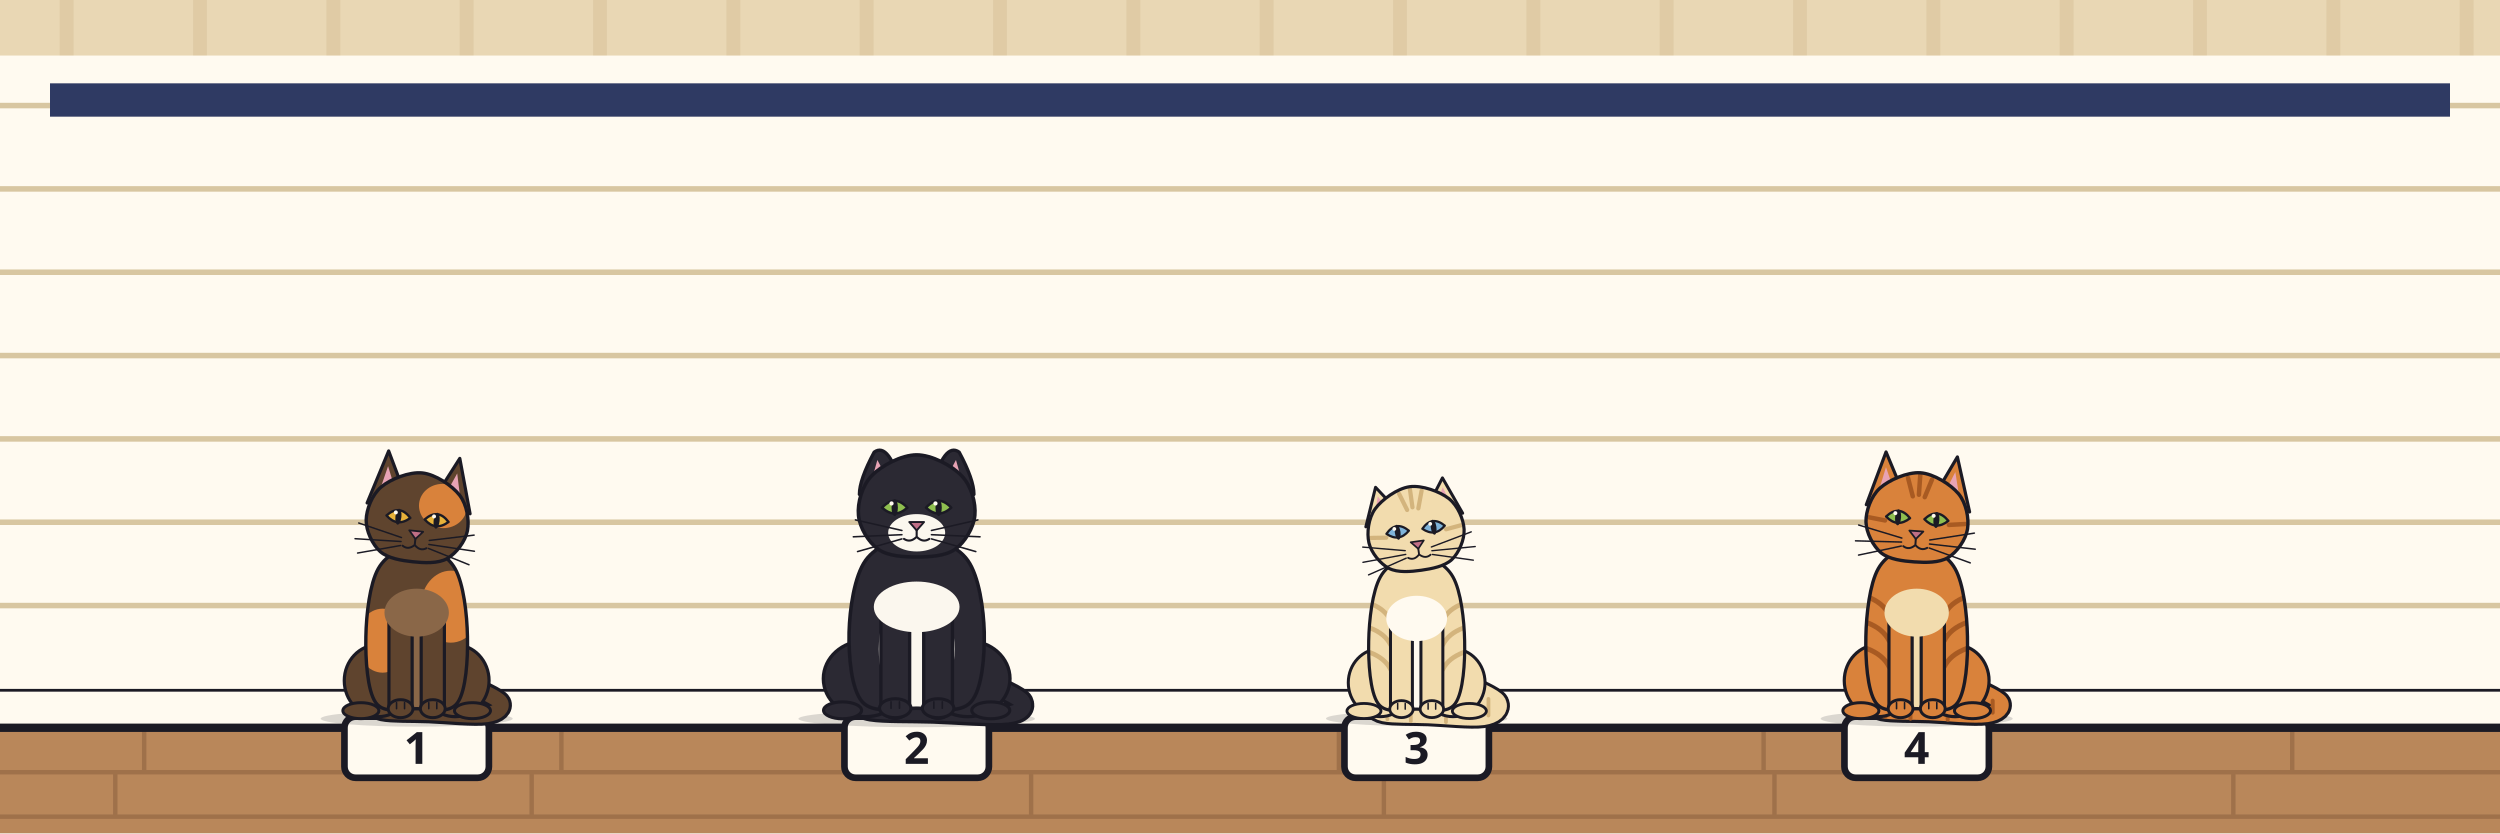
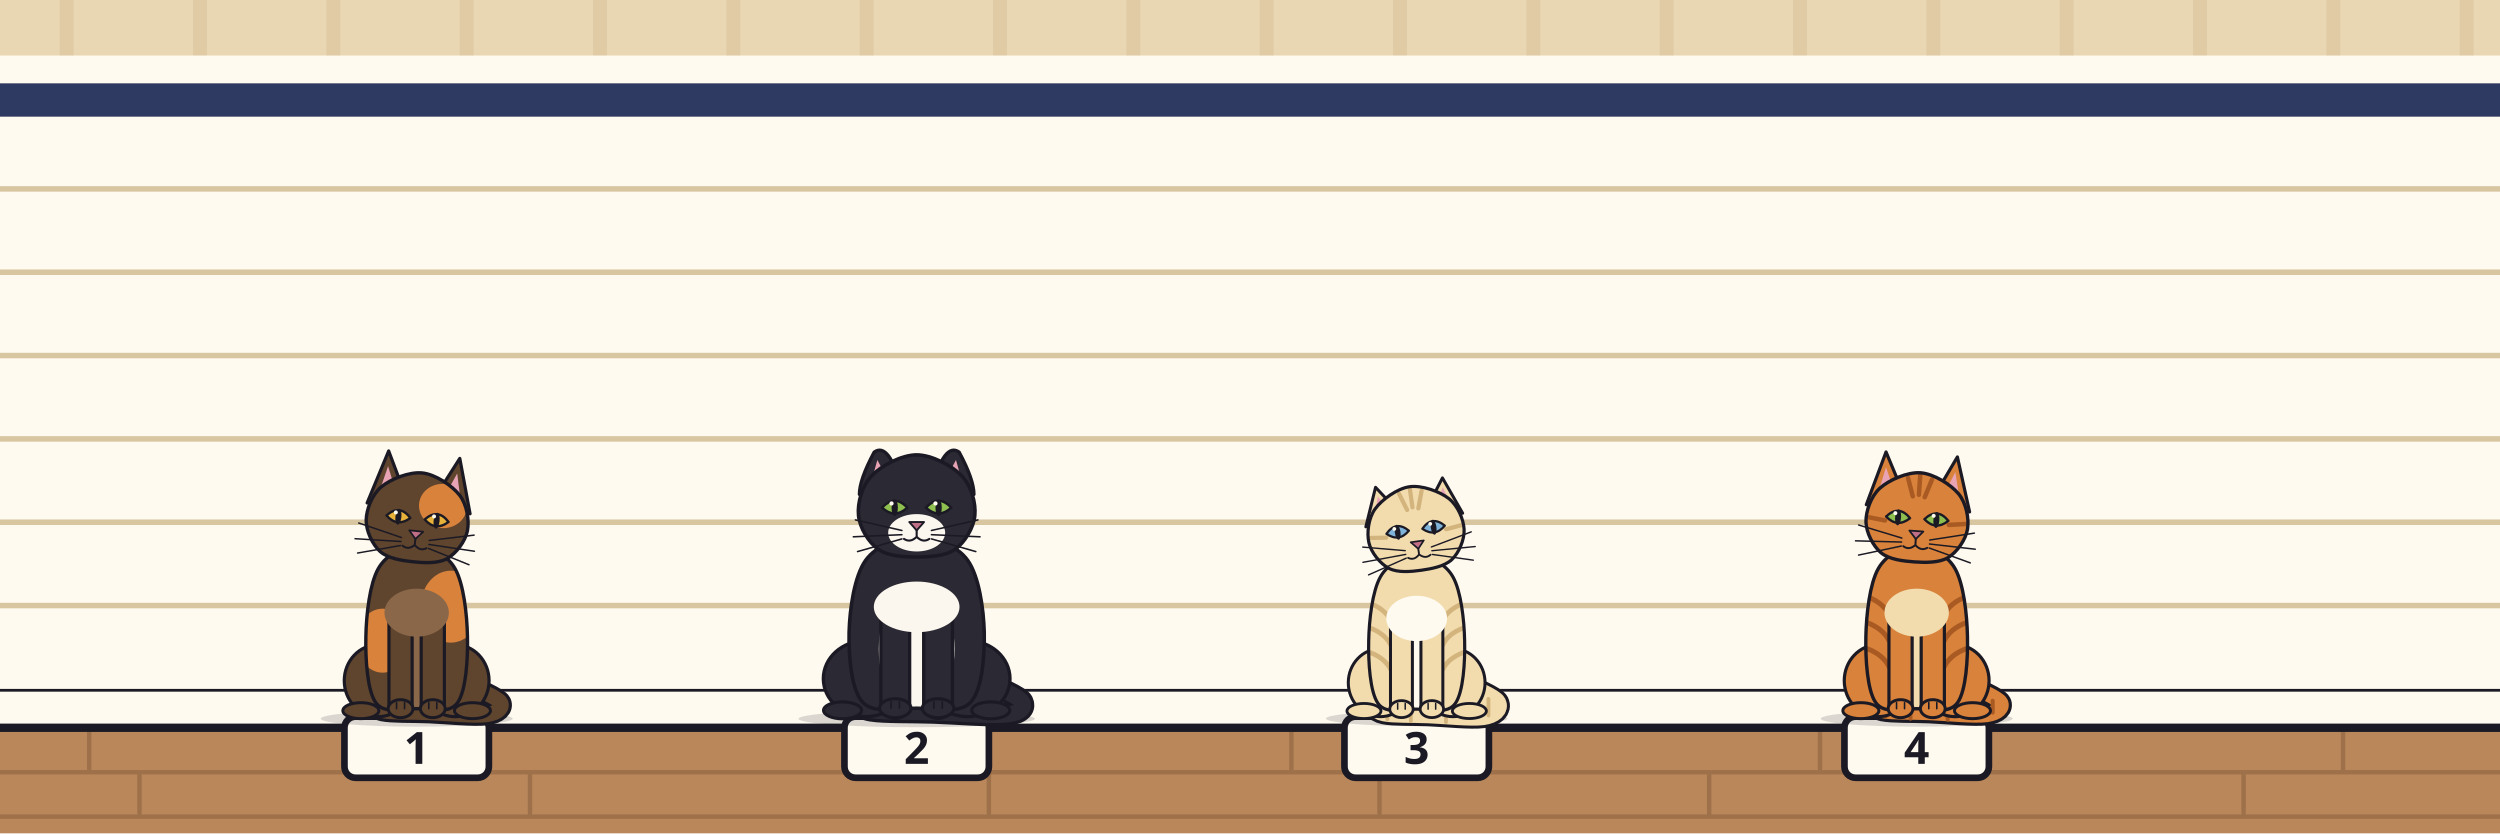
- <svg xmlns="http://www.w3.org/2000/svg" viewBox="0 0 900 300" role="img" aria-label="Four cats in a line-up against a height chart, each standing on a numbered card">
-   <rect x="0" y="0" width="900" height="262" fill="#e9d7b4" />
-   <path d="M24 0V248M72 0V248M120 0V248M168 0V248M216 0V248M264 0V248M312 0V248M360 0V248M408 0V248M456 0V248M504 0V248M552 0V248M600 0V248M648 0V248M696 0V248M744 0V248M792 0V248M840 0V248M888 0V248" stroke="#cdb58a" stroke-width="5" opacity="0.35" />
-   <rect x="0" y="248" width="900" height="14" fill="#fffaf0" />
-   <path d="M0 248H900" fill="none" stroke="#1b1a24" stroke-width="2" stroke-linecap="round" stroke-linejoin="round" />
-   <rect x="0" y="262" width="900" height="38" fill="#b9875a" />
-   <path d="M0 278H900M51.9 262V278M202.1 262V278M337.6 262V278M482 262V278M634.9 262V278M825.2 262V278M0 294H900M41.5 278V294M191.4 278V294M371.2 278V294M498.2 278V294M638.8 278V294M804 278V294" stroke="#8e6340" stroke-width="1.6" opacity="0.6" />
-   <path d="M0 262H900" fill="none" stroke="#1b1a24" stroke-width="3" stroke-linecap="round" stroke-linejoin="round" />
-   <rect x="0" y="20" width="900" height="228" fill="#fffaf0" />
-   <path d="M0 218H900M0 188H900M0 158H900M0 128H900M0 98H900M0 68H900M0 38H900" fill="none" stroke="#d8c6a1" stroke-width="2" stroke-linecap="round" stroke-linejoin="round" />
-   <rect x="18" y="30" width="864" height="12" fill="#2f3a63" />
+ <svg xmlns="http://www.w3.org/2000/svg" viewBox="0 0 900 300" overflow="visible" role="img" aria-label="Four cats in a line-up against a height chart, each standing on a numbered card">
+   <rect x="-170" y="0" width="1240" height="262" fill="#e9d7b4" />
+   <path d="M-168 0V248M-120 0V248M-72 0V248M-24 0V248M24 0V248M72 0V248M120 0V248M168 0V248M216 0V248M264 0V248M312 0V248M360 0V248M408 0V248M456 0V248M504 0V248M552 0V248M600 0V248M648 0V248M696 0V248M744 0V248M792 0V248M840 0V248M888 0V248M936 0V248M984 0V248M1032 0V248" stroke="#cdb58a" stroke-width="5" opacity="0.35" />
+   <rect x="-170" y="248" width="1240" height="14" fill="#fffaf0" />
+   <path d="M-170 248H1070" fill="none" stroke="#1b1a24" stroke-width="2" stroke-linecap="round" stroke-linejoin="round" />
+   <rect x="-170" y="262" width="1240" height="38" fill="#b9875a" />
+   <path d="M-170 278H1070M-118.1 262V278M32.1 262V278M167.6 262V278M312 262V278M464.9 262V278M655.2 262V278M843.5 262V278M984.6 262V278M-170 294H1070M-76.8 278V294M50.2 278V294M190.8 278V294M356 278V294M496.6 278V294M615.3 278V294M807.7 278V294M936.3 278V294" stroke="#8e6340" stroke-width="1.6" opacity="0.6" />
+   <path d="M-170 262H1070" fill="none" stroke="#1b1a24" stroke-width="3" stroke-linecap="round" stroke-linejoin="round" />
+   <g transform="translate(-170 0)">
+     <rect x="0" y="20" width="1240" height="228" fill="#fffaf0" />
+     <path d="M0 218H1240M0 188H1240M0 158H1240M0 128H1240M0 98H1240M0 68H1240M0 38H1240" fill="none" stroke="#d8c6a1" stroke-width="2" stroke-linecap="round" stroke-linejoin="round" />
+   </g>
+   <rect x="-170" y="30" width="1240" height="12" fill="#2f3a63" />
  <rect x="124" y="258" width="52" height="22" rx="4" fill="#fffaf0" stroke="#1b1a24" stroke-width="2.4" />
  <text x="150" y="275" text-anchor="middle" font-family="sans-serif" font-weight="800" font-size="16" fill="#1b1a24">1</text>
  <g transform="translate(150 258) scale(0.36)">
    <ellipse cx="0" cy="2" rx="96" ry="8" fill="#1b1a24" opacity="0.16" />
    <path d="M56 -30 C60.7 -27.3 81.7 -18.7 84 -14 C86.3 -9.3 81.9 -3.7 70 -2 C58.1 -0.3 29.8 -3.3 12.4 -4 C-4.9 -4.7 -24.3 -4 -34.1 -6 C-43.9 -8 -44.4 -14.3 -46.5 -16" fill="none" stroke="#1b1a24" stroke-width="21.4" stroke-linecap="round" stroke-linejoin="round" />
    <path d="M56 -30 C60.7 -27.3 81.7 -18.7 84 -14 C86.3 -9.3 81.9 -3.7 70 -2 C58.1 -0.3 29.8 -3.3 12.4 -4 C-4.9 -4.7 -24.3 -4 -34.1 -6 C-43.9 -8 -44.4 -14.3 -46.5 -16" fill="none" stroke="#5f442e" stroke-width="15" stroke-linecap="round" stroke-linejoin="round" />
    <ellipse cx="-38.4" cy="-36" rx="34" ry="36" fill="#5f442e" stroke="#1b1a24" stroke-width="3.2" />
    <ellipse cx="38.4" cy="-36" rx="34" ry="36" fill="#5f442e" stroke="#1b1a24" stroke-width="3.2" />
    <ellipse cx="-55.8" cy="-6" rx="18" ry="8" fill="#5f442e" stroke="#1b1a24" stroke-width="3" />
    <ellipse cx="55.8" cy="-6" rx="18" ry="8" fill="#5f442e" stroke="#1b1a24" stroke-width="3" />
    <clipPath id="yc0150258-b">
      <path d="M0 -170 C12.8 -170 30 -163 38.4 -148 C46.9 -133 50.4 -102.3 50.8 -80 C51.3 -57.7 49.4 -26 40.9 -14 C32.4 -2 13.6 -8 0 -8 C-13.6 -8 -32.4 -2 -40.9 -14 C-49.4 -26 -51.3 -57.7 -50.8 -80 C-50.4 -102.3 -46.9 -133 -38.4 -148 C-30 -163 -12.8 -170 0 -170Z" />
    </clipPath>
    <path d="M0 -170 C12.8 -170 30 -163 38.4 -148 C46.9 -133 50.4 -102.3 50.8 -80 C51.3 -57.7 49.4 -26 40.9 -14 C32.4 -2 13.6 -8 0 -8 C-13.6 -8 -32.4 -2 -40.9 -14 C-49.4 -26 -51.3 -57.7 -50.8 -80 C-50.4 -102.3 -46.9 -133 -38.4 -148 C-30 -163 -12.8 -170 0 -170Z" fill="#5f442e" />
    <g clip-path="url(#yc0150258-b)">
      <ellipse cx="0" cy="-64" rx="28.5" ry="62" fill="#8a6748" />
      <ellipse cx="34.1" cy="-110" rx="30" ry="36" fill="#d9823b" />
      <ellipse cx="-34.1" cy="-76" rx="26" ry="32" fill="#d9823b" />
    </g>
    <path d="M0 -170 C12.8 -170 30 -163 38.4 -148 C46.9 -133 50.4 -102.3 50.8 -80 C51.3 -57.7 49.4 -26 40.9 -14 C32.4 -2 13.6 -8 0 -8 C-13.6 -8 -32.4 -2 -40.9 -14 C-49.4 -26 -51.3 -57.7 -50.8 -80 C-50.4 -102.3 -46.9 -133 -38.4 -148 C-30 -163 -12.8 -170 0 -170Z" fill="none" />
    <path d="M0 -170 C12.8 -170 30 -163 38.4 -148 C46.9 -133 50.4 -102.3 50.8 -80 C51.3 -57.7 49.4 -26 40.9 -14 C32.4 -2 13.6 -8 0 -8 C-13.6 -8 -32.4 -2 -40.9 -14 C-49.4 -26 -51.3 -57.7 -50.8 -80 C-50.4 -102.3 -46.9 -133 -38.4 -148 C-30 -163 -12.8 -170 0 -170Z" fill="none" stroke="#1b1a24" stroke-width="3.4" stroke-linecap="round" stroke-linejoin="round" />
    <path d="M-16.12 -96 L-16.12 -12" fill="none" stroke="#1b1a24" stroke-width="26.4" stroke-linecap="round" stroke-linejoin="round" />
    <path d="M-16.12 -96 L-16.12 -12" fill="none" stroke="#5f442e" stroke-width="20" stroke-linecap="round" stroke-linejoin="round" />
    <ellipse cx="-16.1" cy="-8" rx="12.4" ry="9" fill="#5f442e" stroke="#1b1a24" stroke-width="3" />
    <path d="M-20.12 -14 l0 6 M-12.12 -14 l0 6" fill="none" stroke="#1b1a24" stroke-width="1.6" stroke-linecap="round" stroke-linejoin="round" />
    <path d="M16.12 -96 L16.12 -12" fill="none" stroke="#1b1a24" stroke-width="26.4" stroke-linecap="round" stroke-linejoin="round" />
    <path d="M16.12 -96 L16.12 -12" fill="none" stroke="#5f442e" stroke-width="20" stroke-linecap="round" stroke-linejoin="round" />
    <ellipse cx="16.1" cy="-8" rx="12.4" ry="9" fill="#5f442e" stroke="#1b1a24" stroke-width="3" />
    <path d="M12.12 -14 l0 6 M20.12 -14 l0 6" fill="none" stroke="#1b1a24" stroke-width="1.6" stroke-linecap="round" stroke-linejoin="round" />
    <ellipse cx="0" cy="-104" rx="32.2" ry="24" fill="#8a6748" />
    <g transform="rotate(6 0 -190)">
      <path d="M-11.76 -214.4 L-35.76 -262.4 L-51.76 -208.4 Z" fill="#5f442e" stroke="#1b1a24" stroke-width="3.2" stroke-linecap="round" stroke-linejoin="round" />
      <path d="M-21.76 -216.4 L-34.76 -247.2 L-42.76 -212.4 Z" fill="#e8a3b4" />
      <path d="M11.76 -214.4 L35.76 -262.4 L51.76 -208.4 Z" fill="#5f442e" stroke="#1b1a24" stroke-width="3.2" stroke-linecap="round" stroke-linejoin="round" />
      <path d="M21.76 -216.4 L34.76 -247.2 L42.76 -212.4 Z" fill="#e8a3b4" />
      <clipPath id="yc0150258-hf">
        <path d="M0 -244 C13.1 -244 30.9 -234.6 39.4 -225.8 C47.8 -217 51.8 -201.9 50.9 -191.2 C49.9 -180.5 42.1 -167.5 33.6 -161.4 C25.1 -155.4 11.2 -154.7 0 -154.7 C-11.2 -154.7 -25.1 -155.4 -33.6 -161.4 C-42.1 -167.5 -49.9 -180.5 -50.9 -191.2 C-51.8 -201.9 -47.8 -217 -39.4 -225.8 C-30.9 -234.6 -13.1 -244 0 -244Z" />
      </clipPath>
      <path d="M0 -244 C13.1 -244 30.9 -234.6 39.4 -225.8 C47.8 -217 51.8 -201.9 50.9 -191.2 C49.9 -180.5 42.1 -167.5 33.6 -161.4 C25.1 -155.4 11.2 -154.7 0 -154.7 C-11.2 -154.7 -25.1 -155.4 -33.6 -161.4 C-42.1 -167.5 -49.9 -180.5 -50.9 -191.2 C-51.8 -201.9 -47.8 -217 -39.4 -225.8 C-30.9 -234.6 -13.1 -244 0 -244Z" fill="#5f442e" />
      <g clip-path="url(#yc0150258-hf)">
        <ellipse cx="24" cy="-213.3" rx="24" ry="22.1" fill="#d9823b" />
      </g>
      <path d="M0 -244 C13.1 -244 30.9 -234.6 39.4 -225.8 C47.8 -217 51.8 -201.9 50.9 -191.2 C49.9 -180.5 42.1 -167.5 33.6 -161.4 C25.1 -155.4 11.2 -154.7 0 -154.7 C-11.2 -154.7 -25.1 -155.4 -33.6 -161.4 C-42.1 -167.5 -49.9 -180.5 -50.9 -191.2 C-51.8 -201.9 -47.8 -217 -39.4 -225.8 C-30.9 -234.6 -13.1 -244 0 -244Z" fill="none" />
      <path d="M0 -244 C13.1 -244 30.9 -234.6 39.4 -225.8 C47.8 -217 51.8 -201.9 50.9 -191.2 C49.9 -180.5 42.1 -167.5 33.6 -161.4 C25.1 -155.4 11.2 -154.7 0 -154.7 C-11.2 -154.7 -25.1 -155.4 -33.6 -161.4 C-42.1 -167.5 -49.9 -180.5 -50.9 -191.2 C-51.8 -201.9 -47.8 -217 -39.4 -225.8 C-30.9 -234.6 -13.1 -244 0 -244Z" fill="none" stroke="#1b1a24" stroke-width="3.4" stroke-linecap="round" stroke-linejoin="round" />
      <path d="M-31.2 -198 Q-19.2 -211 -7.2 -198 Q-19.2 -187 -31.2 -198 Z" fill="#e8b23a" stroke="#1b1a24" stroke-width="2.4" stroke-linecap="round" stroke-linejoin="round" />
      <ellipse cx="-19.2" cy="-198" rx="3" ry="8" fill="#1b1a24" />
      <circle cx="-22.2" cy="-202" r="2" fill="#fffaf0" />
      <path d="M7.2 -198 Q19.2 -211 31.2 -198 Q19.2 -187 7.2 -198 Z" fill="#e8b23a" stroke="#1b1a24" stroke-width="2.4" stroke-linecap="round" stroke-linejoin="round" />
      <ellipse cx="19.2" cy="-198" rx="3" ry="8" fill="#1b1a24" />
      <circle cx="16.2" cy="-202" r="2" fill="#fffaf0" />
      <path d="M-7 -185.6 L7 -185.6 L0 -177.6 Z" fill="#c06f86" stroke="#1b1a24" stroke-width="1.8" stroke-linecap="round" stroke-linejoin="round" />
      <path d="M0 -177.6 l0 6 q-6 6 -12 2 M0 -171.6 q6 6 12 2" fill="none" stroke="#1b1a24" stroke-width="2" stroke-linecap="round" stroke-linejoin="round" />
      <path d="M-14 -177.6 l-44 -10 M-14 -173.6 l-46 2 M-14 -169.6 l-42 12" fill="none" stroke="#1b1a24" stroke-width="1.5" stroke-linecap="round" stroke-linejoin="round" />
      <path d="M14 -177.6 l44 -10 M14 -173.6 l46 2 M14 -169.6 l42 12" fill="none" stroke="#1b1a24" stroke-width="1.5" stroke-linecap="round" stroke-linejoin="round" />
    </g>
  </g>
  <rect x="304" y="258" width="52" height="22" rx="4" fill="#fffaf0" stroke="#1b1a24" stroke-width="2.4" />
  <text x="330" y="275" text-anchor="middle" font-family="sans-serif" font-weight="800" font-size="16" fill="#1b1a24">2</text>
  <g transform="translate(330 258) scale(0.38)">
    <ellipse cx="0" cy="2" rx="112" ry="8" fill="#1b1a24" opacity="0.16" />
    <path d="M72 -30 C76.7 -27.3 97.7 -18.7 100 -14 C102.3 -9.3 100.1 -3.7 86 -2 C71.9 -0.3 37.1 -3.3 15.6 -4 C-5.9 -4.7 -30.6 -4 -42.9 -6 C-55.3 -8 -55.9 -14.3 -58.5 -16" fill="none" stroke="#1b1a24" stroke-width="21.4" stroke-linecap="round" stroke-linejoin="round" />
    <path d="M72 -30 C76.7 -27.3 97.7 -18.7 100 -14 C102.3 -9.3 100.1 -3.7 86 -2 C71.9 -0.3 37.1 -3.3 15.6 -4 C-5.9 -4.7 -30.6 -4 -42.9 -6 C-55.3 -8 -55.9 -14.3 -58.5 -16" fill="none" stroke="#2b2933" stroke-width="15" stroke-linecap="round" stroke-linejoin="round" />
    <ellipse cx="-48.4" cy="-36" rx="40" ry="36" fill="#2b2933" stroke="#1b1a24" stroke-width="3.2" />
    <ellipse cx="48.4" cy="-36" rx="40" ry="36" fill="#2b2933" stroke="#1b1a24" stroke-width="3.2" />
    <ellipse cx="-70.2" cy="-6" rx="18" ry="8" fill="#2b2933" stroke="#1b1a24" stroke-width="3" />
    <ellipse cx="70.2" cy="-6" rx="18" ry="8" fill="#2b2933" stroke="#1b1a24" stroke-width="3" />
    <clipPath id="yc1330258-b">
      <path d="M0 -170 C16.1 -170 37.7 -163 48.4 -148 C59 -133 63.4 -102.3 64 -80 C64.5 -57.7 62.1 -26 51.5 -14 C40.8 -2 17.2 -8 0 -8 C-17.2 -8 -40.8 -2 -51.5 -14 C-62.1 -26 -64.5 -57.7 -64 -80 C-63.4 -102.3 -59 -133 -48.4 -148 C-37.7 -163 -16.1 -170 0 -170Z" />
    </clipPath>
    <path d="M0 -170 C16.1 -170 37.7 -163 48.4 -148 C59 -133 63.4 -102.3 64 -80 C64.5 -57.7 62.1 -26 51.5 -14 C40.8 -2 17.2 -8 0 -8 C-17.2 -8 -40.8 -2 -51.5 -14 C-62.1 -26 -64.5 -57.7 -64 -80 C-63.4 -102.3 -59 -133 -48.4 -148 C-37.7 -163 -16.1 -170 0 -170Z" fill="#2b2933" />
    <g clip-path="url(#yc1330258-b)">
      <ellipse cx="0" cy="-64" rx="35.9" ry="62" fill="#fbf7ee" />
    </g>
    <path d="M0 -170 C16.1 -170 37.7 -163 48.4 -148 C59 -133 63.4 -102.3 64 -80 C64.5 -57.7 62.1 -26 51.5 -14 C40.8 -2 17.2 -8 0 -8 C-17.2 -8 -40.8 -2 -51.5 -14 C-62.1 -26 -64.5 -57.7 -64 -80 C-63.4 -102.3 -59 -133 -48.4 -148 C-37.7 -163 -16.1 -170 0 -170Z" fill="none" stroke="#4d5c8f" stroke-width="2" stroke-linecap="round" stroke-linejoin="round" />
    <path d="M0 -170 C16.1 -170 37.7 -163 48.4 -148 C59 -133 63.4 -102.3 64 -80 C64.5 -57.7 62.1 -26 51.5 -14 C40.8 -2 17.2 -8 0 -8 C-17.2 -8 -40.8 -2 -51.5 -14 C-62.1 -26 -64.5 -57.7 -64 -80 C-63.4 -102.3 -59 -133 -48.4 -148 C-37.7 -163 -16.1 -170 0 -170Z" fill="none" stroke="#1b1a24" stroke-width="3.4" stroke-linecap="round" stroke-linejoin="round" />
    <path d="M-20.28 -96 L-20.28 -12" fill="none" stroke="#1b1a24" stroke-width="30.4" stroke-linecap="round" stroke-linejoin="round" />
    <path d="M-20.28 -96 L-20.28 -12" fill="none" stroke="#2b2933" stroke-width="24" stroke-linecap="round" stroke-linejoin="round" />
    <ellipse cx="-20.3" cy="-8" rx="14.9" ry="9" fill="#2b2933" stroke="#1b1a24" stroke-width="3" />
    <path d="M-24.28 -14 l0 6 M-16.28 -14 l0 6" fill="none" stroke="#1b1a24" stroke-width="1.6" stroke-linecap="round" stroke-linejoin="round" />
    <path d="M20.28 -96 L20.28 -12" fill="none" stroke="#1b1a24" stroke-width="30.4" stroke-linecap="round" stroke-linejoin="round" />
    <path d="M20.28 -96 L20.28 -12" fill="none" stroke="#2b2933" stroke-width="24" stroke-linecap="round" stroke-linejoin="round" />
    <ellipse cx="20.3" cy="-8" rx="14.9" ry="9" fill="#2b2933" stroke="#1b1a24" stroke-width="3" />
    <path d="M16.28 -14 l0 6 M24.28 -14 l0 6" fill="none" stroke="#1b1a24" stroke-width="1.6" stroke-linecap="round" stroke-linejoin="round" />
    <ellipse cx="0" cy="-104" rx="40.6" ry="24" fill="#fbf7ee" />
    <g transform="rotate(0 0 -190)">
      <path d="M-14.24 -216.6 Q-26.24 -260.6 -40.24 -250.6 Q-54.24 -224.6 -54.24 -210.6 Z" fill="#2b2933" stroke="#1b1a24" stroke-width="3.2" stroke-linecap="round" stroke-linejoin="round" />
      <path d="M-24.24 -218.6 L-37.24 -243.2 L-45.24 -214.6 Z" fill="#e8a3b4" />
      <path d="M14.24 -216.6 Q26.24 -260.6 40.24 -250.6 Q54.24 -224.6 54.24 -210.6 Z" fill="#2b2933" stroke="#1b1a24" stroke-width="3.2" stroke-linecap="round" stroke-linejoin="round" />
      <path d="M24.24 -218.6 L37.24 -243.2 L45.24 -214.6 Z" fill="#e8a3b4" />
      <clipPath id="yc1330258-hf">
        <path d="M0 -248 C14.2 -248 33.5 -237.8 42.6 -228.2 C51.8 -218.7 56.2 -202.4 55.1 -190.8 C54.1 -179.2 45.6 -165.1 36.4 -158.6 C27.2 -152 12.1 -151.3 0 -151.3 C-12.1 -151.3 -27.2 -152 -36.4 -158.6 C-45.6 -165.1 -54.1 -179.2 -55.1 -190.8 C-56.2 -202.4 -51.8 -218.7 -42.6 -228.2 C-33.5 -237.8 -14.2 -248 0 -248Z" />
      </clipPath>
      <path d="M0 -248 C14.2 -248 33.5 -237.8 42.6 -228.2 C51.8 -218.7 56.2 -202.4 55.1 -190.8 C54.1 -179.2 45.6 -165.1 36.4 -158.6 C27.2 -152 12.1 -151.3 0 -151.3 C-12.1 -151.3 -27.2 -152 -36.4 -158.6 C-45.6 -165.1 -54.1 -179.2 -55.1 -190.8 C-56.2 -202.4 -51.8 -218.7 -42.6 -228.2 C-33.5 -237.8 -14.2 -248 0 -248Z" fill="#2b2933" />
      <g clip-path="url(#yc1330258-hf)">
        <ellipse cx="0" cy="-174.2" rx="27" ry="17.7" fill="#fbf7ee" />
      </g>
      <path d="M0 -248 C14.2 -248 33.5 -237.8 42.6 -228.2 C51.8 -218.7 56.2 -202.4 55.1 -190.8 C54.1 -179.2 45.6 -165.1 36.4 -158.6 C27.2 -152 12.1 -151.3 0 -151.3 C-12.1 -151.3 -27.2 -152 -36.4 -158.6 C-45.6 -165.1 -54.1 -179.2 -55.1 -190.8 C-56.2 -202.4 -51.8 -218.7 -42.6 -228.2 C-33.5 -237.8 -14.2 -248 0 -248Z" fill="none" stroke="#4d5c8f" stroke-width="2" stroke-linecap="round" stroke-linejoin="round" />
      <path d="M0 -248 C14.2 -248 33.5 -237.8 42.6 -228.2 C51.8 -218.7 56.2 -202.4 55.1 -190.8 C54.1 -179.2 45.6 -165.1 36.4 -158.6 C27.2 -152 12.1 -151.3 0 -151.3 C-12.1 -151.3 -27.2 -152 -36.4 -158.6 C-45.6 -165.1 -54.1 -179.2 -55.1 -190.8 C-56.2 -202.4 -51.8 -218.7 -42.6 -228.2 C-33.5 -237.8 -14.2 -248 0 -248Z" fill="none" stroke="#1b1a24" stroke-width="3.4" stroke-linecap="round" stroke-linejoin="round" />
      <path d="M-32.8 -198 Q-20.8 -211 -8.8 -198 Q-20.8 -187 -32.8 -198 Z" fill="#8fbf4f" stroke="#1b1a24" stroke-width="2.4" stroke-linecap="round" stroke-linejoin="round" />
      <ellipse cx="-20.8" cy="-198" rx="3" ry="8" fill="#1b1a24" />
      <circle cx="-23.8" cy="-202" r="2" fill="#fffaf0" />
      <path d="M8.8 -198 Q20.8 -211 32.8 -198 Q20.8 -187 8.8 -198 Z" fill="#8fbf4f" stroke="#1b1a24" stroke-width="2.4" stroke-linecap="round" stroke-linejoin="round" />
      <ellipse cx="20.8" cy="-198" rx="3" ry="8" fill="#1b1a24" />
      <circle cx="17.8" cy="-202" r="2" fill="#fffaf0" />
      <path d="M-7 -184.4 L7 -184.4 L0 -176.4 Z" fill="#c06f86" stroke="#1b1a24" stroke-width="1.8" stroke-linecap="round" stroke-linejoin="round" />
      <path d="M0 -176.4 l0 6 q-6 6 -12 2 M0 -170.4 q6 6 12 2" fill="none" stroke="#1b1a24" stroke-width="2" stroke-linecap="round" stroke-linejoin="round" />
      <path d="M-14 -176.4 l-44 -10 M-14 -172.4 l-46 2 M-14 -168.4 l-42 12" fill="none" stroke="#1b1a24" stroke-width="1.5" stroke-linecap="round" stroke-linejoin="round" />
      <path d="M14 -176.4 l44 -10 M14 -172.4 l46 2 M14 -168.4 l42 12" fill="none" stroke="#1b1a24" stroke-width="1.5" stroke-linecap="round" stroke-linejoin="round" />
    </g>
  </g>
  <rect x="484" y="258" width="52" height="22" rx="4" fill="#fffaf0" stroke="#1b1a24" stroke-width="2.4" />
  <text x="510" y="275" text-anchor="middle" font-family="sans-serif" font-weight="800" font-size="16" fill="#1b1a24">3</text>
  <g transform="translate(510 258) scale(0.34)">
    <ellipse cx="0" cy="2" rx="96" ry="8" fill="#1b1a24" opacity="0.16" />
    <path d="M56 -30 C60.7 -27.3 81.7 -18.7 84 -14 C86.3 -9.3 81.9 -3.7 70 -2 C58.1 -0.3 29.8 -3.3 12.4 -4 C-4.9 -4.7 -24.3 -4 -34.1 -6 C-43.9 -8 -44.4 -14.3 -46.5 -16" fill="none" stroke="#1b1a24" stroke-width="28.4" stroke-linecap="round" stroke-linejoin="round" />
    <path d="M56 -30 C60.7 -27.3 81.7 -18.7 84 -14 C86.3 -9.3 81.9 -3.7 70 -2 C58.1 -0.3 29.8 -3.3 12.4 -4 C-4.9 -4.7 -24.3 -4 -34.1 -6 C-43.9 -8 -44.4 -14.3 -46.5 -16" fill="none" stroke="#f2dcae" stroke-width="22" stroke-linecap="round" stroke-linejoin="round" />
    <path d="M76 -18.8 l0 17.6" fill="none" stroke="#d3b47d" stroke-width="4" stroke-linecap="round" stroke-linejoin="round" />
    <path d="M31 -11.8 l0 17.6" fill="none" stroke="#d3b47d" stroke-width="4" stroke-linecap="round" stroke-linejoin="round" />
    <path d="M-6.2 -12.8 l0 17.6" fill="none" stroke="#d3b47d" stroke-width="4" stroke-linecap="round" stroke-linejoin="round" />
    <path d="M-31 -14.8 l0 17.6" fill="none" stroke="#d3b47d" stroke-width="4" stroke-linecap="round" stroke-linejoin="round" />
    <ellipse cx="-38.4" cy="-36" rx="34" ry="36" fill="#f2dcae" stroke="#1b1a24" stroke-width="3.2" />
    <ellipse cx="38.4" cy="-36" rx="34" ry="36" fill="#f2dcae" stroke="#1b1a24" stroke-width="3.2" />
    <ellipse cx="-55.8" cy="-6" rx="18" ry="8" fill="#f2dcae" stroke="#1b1a24" stroke-width="3" />
    <ellipse cx="55.8" cy="-6" rx="18" ry="8" fill="#f2dcae" stroke="#1b1a24" stroke-width="3" />
    <clipPath id="yc2510258-b">
      <path d="M0 -170 C12.8 -170 30 -163 38.4 -148 C46.9 -133 50.4 -102.3 50.8 -80 C51.3 -57.7 49.4 -26 40.9 -14 C32.4 -2 13.6 -8 0 -8 C-13.6 -8 -32.4 -2 -40.9 -14 C-49.4 -26 -51.3 -57.7 -50.8 -80 C-50.4 -102.3 -46.9 -133 -38.4 -148 C-30 -163 -12.8 -170 0 -170Z" />
    </clipPath>
    <path d="M0 -170 C12.8 -170 30 -163 38.4 -148 C46.9 -133 50.4 -102.3 50.8 -80 C51.3 -57.7 49.4 -26 40.9 -14 C32.4 -2 13.6 -8 0 -8 C-13.6 -8 -32.4 -2 -40.9 -14 C-49.4 -26 -51.3 -57.7 -50.8 -80 C-50.4 -102.3 -46.9 -133 -38.4 -148 C-30 -163 -12.8 -170 0 -170Z" fill="#f2dcae" />
    <g clip-path="url(#yc2510258-b)">
      <ellipse cx="0" cy="-64" rx="28.5" ry="62" fill="#fffaf0" />
      <path d="M-49.6 -120 q16 6 22 18 M49.6 -120 q-16 6 -22 18" fill="none" stroke="#d3b47d" stroke-width="5" stroke-linecap="round" stroke-linejoin="round" />
      <path d="M-49.6 -94 q16 6 22 18 M49.6 -94 q-16 6 -22 18" fill="none" stroke="#d3b47d" stroke-width="5" stroke-linecap="round" stroke-linejoin="round" />
      <path d="M-49.6 -68 q16 6 22 18 M49.6 -68 q-16 6 -22 18" fill="none" stroke="#d3b47d" stroke-width="5" stroke-linecap="round" stroke-linejoin="round" />
    </g>
    <path d="M0 -170 C12.8 -170 30 -163 38.4 -148 C46.9 -133 50.4 -102.3 50.8 -80 C51.3 -57.7 49.4 -26 40.9 -14 C32.4 -2 13.6 -8 0 -8 C-13.6 -8 -32.4 -2 -40.9 -14 C-49.4 -26 -51.3 -57.7 -50.8 -80 C-50.4 -102.3 -46.9 -133 -38.4 -148 C-30 -163 -12.8 -170 0 -170Z" fill="none" />
    <path d="M0 -170 C12.8 -170 30 -163 38.4 -148 C46.9 -133 50.4 -102.3 50.8 -80 C51.3 -57.7 49.4 -26 40.9 -14 C32.4 -2 13.6 -8 0 -8 C-13.6 -8 -32.4 -2 -40.9 -14 C-49.4 -26 -51.3 -57.7 -50.8 -80 C-50.4 -102.3 -46.9 -133 -38.4 -148 C-30 -163 -12.8 -170 0 -170Z" fill="none" stroke="#1b1a24" stroke-width="3.4" stroke-linecap="round" stroke-linejoin="round" />
    <path d="M-16.12 -96 L-16.12 -12" fill="none" stroke="#1b1a24" stroke-width="26.4" stroke-linecap="round" stroke-linejoin="round" />
    <path d="M-16.12 -96 L-16.12 -12" fill="none" stroke="#f2dcae" stroke-width="20" stroke-linecap="round" stroke-linejoin="round" />
    <ellipse cx="-16.1" cy="-8" rx="12.4" ry="9" fill="#f2dcae" stroke="#1b1a24" stroke-width="3" />
    <path d="M-20.12 -14 l0 6 M-12.12 -14 l0 6" fill="none" stroke="#1b1a24" stroke-width="1.6" stroke-linecap="round" stroke-linejoin="round" />
    <path d="M16.12 -96 L16.12 -12" fill="none" stroke="#1b1a24" stroke-width="26.4" stroke-linecap="round" stroke-linejoin="round" />
    <path d="M16.12 -96 L16.12 -12" fill="none" stroke="#f2dcae" stroke-width="20" stroke-linecap="round" stroke-linejoin="round" />
    <ellipse cx="16.1" cy="-8" rx="12.4" ry="9" fill="#f2dcae" stroke="#1b1a24" stroke-width="3" />
    <path d="M12.12 -14 l0 6 M20.12 -14 l0 6" fill="none" stroke="#1b1a24" stroke-width="1.6" stroke-linecap="round" stroke-linejoin="round" />
    <ellipse cx="0" cy="-104" rx="32.2" ry="24" fill="#fffaf0" />
    <g transform="rotate(-8 0 -190)">
      <path d="M-11.76 -214.4 L-35.76 -248.4 L-51.76 -208.4 Z" fill="#f2dcae" stroke="#1b1a24" stroke-width="3.2" stroke-linecap="round" stroke-linejoin="round" />
      <path d="M-21.76 -216.4 L-34.76 -238.52 L-42.76 -212.4 Z" fill="#e8a3b4" />
      <path d="M11.76 -214.4 L35.76 -248.4 L51.76 -208.4 Z" fill="#f2dcae" stroke="#1b1a24" stroke-width="3.2" stroke-linecap="round" stroke-linejoin="round" />
      <path d="M21.76 -216.4 L34.76 -238.52 L42.76 -212.4 Z" fill="#e8a3b4" />
      <clipPath id="yc2510258-hf">
        <path d="M0 -244 C13.1 -244 30.9 -234.6 39.4 -225.8 C47.8 -217 51.8 -201.9 50.9 -191.2 C49.9 -180.5 42.1 -167.5 33.6 -161.4 C25.1 -155.4 11.2 -154.7 0 -154.7 C-11.2 -154.7 -25.1 -155.4 -33.6 -161.4 C-42.1 -167.5 -49.9 -180.5 -50.9 -191.2 C-51.8 -201.9 -47.8 -217 -39.4 -225.8 C-30.9 -234.6 -13.1 -244 0 -244Z" />
      </clipPath>
      <path d="M0 -244 C13.1 -244 30.9 -234.6 39.4 -225.8 C47.8 -217 51.8 -201.9 50.9 -191.2 C49.9 -180.5 42.1 -167.5 33.6 -161.4 C25.1 -155.4 11.2 -154.7 0 -154.7 C-11.2 -154.7 -25.1 -155.4 -33.6 -161.4 C-42.1 -167.5 -49.9 -180.5 -50.9 -191.2 C-51.8 -201.9 -47.8 -217 -39.4 -225.8 C-30.9 -234.6 -13.1 -244 0 -244Z" fill="#f2dcae" />
      <g clip-path="url(#yc2510258-hf)">
        <path d="M-12 -238 l6 18 M0 -242 l0 20 M12 -238 l-6 18 M-48 -196 l16 2 M48 -196 l-16 2" fill="none" stroke="#d3b47d" stroke-width="4.5" stroke-linecap="round" stroke-linejoin="round" />
      </g>
      <path d="M0 -244 C13.1 -244 30.9 -234.6 39.4 -225.8 C47.8 -217 51.8 -201.9 50.9 -191.2 C49.9 -180.5 42.1 -167.5 33.6 -161.4 C25.1 -155.4 11.2 -154.7 0 -154.7 C-11.2 -154.7 -25.1 -155.4 -33.6 -161.4 C-42.1 -167.5 -49.9 -180.5 -50.9 -191.2 C-51.8 -201.9 -47.8 -217 -39.4 -225.8 C-30.9 -234.6 -13.1 -244 0 -244Z" fill="none" />
      <path d="M0 -244 C13.1 -244 30.9 -234.6 39.4 -225.8 C47.8 -217 51.8 -201.9 50.9 -191.2 C49.9 -180.5 42.1 -167.5 33.6 -161.4 C25.1 -155.4 11.2 -154.7 0 -154.7 C-11.2 -154.7 -25.1 -155.4 -33.6 -161.4 C-42.1 -167.5 -49.9 -180.5 -50.9 -191.2 C-51.8 -201.9 -47.8 -217 -39.4 -225.8 C-30.9 -234.6 -13.1 -244 0 -244Z" fill="none" stroke="#1b1a24" stroke-width="3.4" stroke-linecap="round" stroke-linejoin="round" />
      <path d="M-31.2 -198 Q-19.2 -211 -7.2 -198 Q-19.2 -187 -31.2 -198 Z" fill="#7fb3d9" stroke="#1b1a24" stroke-width="2.4" stroke-linecap="round" stroke-linejoin="round" />
      <ellipse cx="-19.2" cy="-198" rx="3" ry="8" fill="#1b1a24" />
      <circle cx="-22.2" cy="-202" r="2" fill="#fffaf0" />
      <path d="M7.2 -198 Q19.2 -211 31.2 -198 Q19.2 -187 7.2 -198 Z" fill="#7fb3d9" stroke="#1b1a24" stroke-width="2.4" stroke-linecap="round" stroke-linejoin="round" />
      <ellipse cx="19.2" cy="-198" rx="3" ry="8" fill="#1b1a24" />
      <circle cx="16.2" cy="-202" r="2" fill="#fffaf0" />
      <path d="M-7 -185.6 L7 -185.6 L0 -177.6 Z" fill="#c06f86" stroke="#1b1a24" stroke-width="1.8" stroke-linecap="round" stroke-linejoin="round" />
      <path d="M0 -177.6 l0 6 q-6 6 -12 2 M0 -171.6 q6 6 12 2" fill="none" stroke="#1b1a24" stroke-width="2" stroke-linecap="round" stroke-linejoin="round" />
      <path d="M-14 -177.6 l-44 -10 M-14 -173.6 l-46 2 M-14 -169.6 l-42 12" fill="none" stroke="#1b1a24" stroke-width="1.5" stroke-linecap="round" stroke-linejoin="round" />
      <path d="M14 -177.6 l44 -10 M14 -173.6 l46 2 M14 -169.6 l42 12" fill="none" stroke="#1b1a24" stroke-width="1.5" stroke-linecap="round" stroke-linejoin="round" />
    </g>
  </g>
  <rect x="664" y="258" width="52" height="22" rx="4" fill="#fffaf0" stroke="#1b1a24" stroke-width="2.4" />
  <text x="690" y="275" text-anchor="middle" font-family="sans-serif" font-weight="800" font-size="16" fill="#1b1a24">4</text>
  <g transform="translate(690 258) scale(0.36)">
    <ellipse cx="0" cy="2" rx="96" ry="8" fill="#1b1a24" opacity="0.16" />
    <path d="M56 -30 C60.7 -27.3 81.7 -18.7 84 -14 C86.3 -9.3 81.9 -3.7 70 -2 C58.1 -0.3 29.8 -3.3 12.4 -4 C-4.9 -4.7 -24.3 -4 -34.1 -6 C-43.9 -8 -44.4 -14.3 -46.5 -16" fill="none" stroke="#1b1a24" stroke-width="21.4" stroke-linecap="round" stroke-linejoin="round" />
    <path d="M56 -30 C60.7 -27.3 81.7 -18.7 84 -14 C86.3 -9.3 81.9 -3.7 70 -2 C58.1 -0.3 29.8 -3.3 12.4 -4 C-4.9 -4.7 -24.3 -4 -34.1 -6 C-43.9 -8 -44.4 -14.3 -46.5 -16" fill="none" stroke="#d9823b" stroke-width="15" stroke-linecap="round" stroke-linejoin="round" />
    <path d="M76 -16 l0 12" fill="none" stroke="#a85a22" stroke-width="4" stroke-linecap="round" stroke-linejoin="round" />
    <path d="M31 -9 l0 12" fill="none" stroke="#a85a22" stroke-width="4" stroke-linecap="round" stroke-linejoin="round" />
    <path d="M-6.2 -10 l0 12" fill="none" stroke="#a85a22" stroke-width="4" stroke-linecap="round" stroke-linejoin="round" />
    <path d="M-31 -12 l0 12" fill="none" stroke="#a85a22" stroke-width="4" stroke-linecap="round" stroke-linejoin="round" />
    <ellipse cx="-38.4" cy="-36" rx="34" ry="36" fill="#d9823b" stroke="#1b1a24" stroke-width="3.2" />
    <ellipse cx="38.4" cy="-36" rx="34" ry="36" fill="#d9823b" stroke="#1b1a24" stroke-width="3.2" />
    <ellipse cx="-55.8" cy="-6" rx="18" ry="8" fill="#d9823b" stroke="#1b1a24" stroke-width="3" />
    <ellipse cx="55.8" cy="-6" rx="18" ry="8" fill="#d9823b" stroke="#1b1a24" stroke-width="3" />
    <clipPath id="yc3690258-b">
      <path d="M0 -170 C12.8 -170 30 -163 38.4 -148 C46.9 -133 50.4 -102.3 50.8 -80 C51.3 -57.7 49.4 -26 40.9 -14 C32.4 -2 13.6 -8 0 -8 C-13.6 -8 -32.4 -2 -40.9 -14 C-49.4 -26 -51.3 -57.7 -50.8 -80 C-50.4 -102.3 -46.9 -133 -38.4 -148 C-30 -163 -12.8 -170 0 -170Z" />
    </clipPath>
    <path d="M0 -170 C12.8 -170 30 -163 38.4 -148 C46.9 -133 50.4 -102.3 50.8 -80 C51.3 -57.7 49.4 -26 40.9 -14 C32.4 -2 13.6 -8 0 -8 C-13.6 -8 -32.4 -2 -40.9 -14 C-49.4 -26 -51.3 -57.7 -50.8 -80 C-50.4 -102.3 -46.9 -133 -38.4 -148 C-30 -163 -12.8 -170 0 -170Z" fill="#d9823b" />
    <g clip-path="url(#yc3690258-b)">
      <ellipse cx="0" cy="-64" rx="28.5" ry="62" fill="#f2dcae" />
      <path d="M-49.6 -120 q16 6 22 18 M49.6 -120 q-16 6 -22 18" fill="none" stroke="#a85a22" stroke-width="5" stroke-linecap="round" stroke-linejoin="round" />
      <path d="M-49.6 -94 q16 6 22 18 M49.6 -94 q-16 6 -22 18" fill="none" stroke="#a85a22" stroke-width="5" stroke-linecap="round" stroke-linejoin="round" />
      <path d="M-49.6 -68 q16 6 22 18 M49.6 -68 q-16 6 -22 18" fill="none" stroke="#a85a22" stroke-width="5" stroke-linecap="round" stroke-linejoin="round" />
    </g>
    <path d="M0 -170 C12.8 -170 30 -163 38.4 -148 C46.9 -133 50.4 -102.3 50.8 -80 C51.3 -57.7 49.4 -26 40.9 -14 C32.4 -2 13.6 -8 0 -8 C-13.6 -8 -32.4 -2 -40.9 -14 C-49.4 -26 -51.3 -57.7 -50.8 -80 C-50.4 -102.3 -46.9 -133 -38.4 -148 C-30 -163 -12.8 -170 0 -170Z" fill="none" />
    <path d="M0 -170 C12.8 -170 30 -163 38.4 -148 C46.9 -133 50.4 -102.3 50.8 -80 C51.3 -57.7 49.4 -26 40.9 -14 C32.4 -2 13.6 -8 0 -8 C-13.6 -8 -32.4 -2 -40.9 -14 C-49.4 -26 -51.3 -57.7 -50.8 -80 C-50.4 -102.3 -46.9 -133 -38.4 -148 C-30 -163 -12.8 -170 0 -170Z" fill="none" stroke="#1b1a24" stroke-width="3.4" stroke-linecap="round" stroke-linejoin="round" />
    <path d="M-16.12 -96 L-16.12 -12" fill="none" stroke="#1b1a24" stroke-width="26.4" stroke-linecap="round" stroke-linejoin="round" />
    <path d="M-16.12 -96 L-16.12 -12" fill="none" stroke="#d9823b" stroke-width="20" stroke-linecap="round" stroke-linejoin="round" />
    <ellipse cx="-16.1" cy="-8" rx="12.4" ry="9" fill="#d9823b" stroke="#1b1a24" stroke-width="3" />
    <path d="M-20.12 -14 l0 6 M-12.12 -14 l0 6" fill="none" stroke="#1b1a24" stroke-width="1.6" stroke-linecap="round" stroke-linejoin="round" />
    <path d="M16.12 -96 L16.12 -12" fill="none" stroke="#1b1a24" stroke-width="26.4" stroke-linecap="round" stroke-linejoin="round" />
    <path d="M16.12 -96 L16.12 -12" fill="none" stroke="#d9823b" stroke-width="20" stroke-linecap="round" stroke-linejoin="round" />
    <ellipse cx="16.1" cy="-8" rx="12.4" ry="9" fill="#d9823b" stroke="#1b1a24" stroke-width="3" />
    <path d="M12.12 -14 l0 6 M20.12 -14 l0 6" fill="none" stroke="#1b1a24" stroke-width="1.6" stroke-linecap="round" stroke-linejoin="round" />
    <ellipse cx="0" cy="-104" rx="32.2" ry="24" fill="#f2dcae" />
    <g transform="rotate(4 0 -190)">
      <path d="M-11.76 -214.4 L-35.76 -262.4 L-51.76 -208.4 Z" fill="#d9823b" stroke="#1b1a24" stroke-width="3.2" stroke-linecap="round" stroke-linejoin="round" />
      <path d="M-21.76 -216.4 L-34.76 -247.2 L-42.76 -212.4 Z" fill="#e8a3b4" />
      <path d="M11.76 -214.4 L35.76 -262.4 L51.76 -208.4 Z" fill="#d9823b" stroke="#1b1a24" stroke-width="3.2" stroke-linecap="round" stroke-linejoin="round" />
      <path d="M21.76 -216.4 L34.76 -247.2 L42.76 -212.4 Z" fill="#e8a3b4" />
      <clipPath id="yc3690258-hf">
        <path d="M0 -244 C13.1 -244 30.9 -234.6 39.4 -225.8 C47.8 -217 51.8 -201.9 50.9 -191.2 C49.9 -180.5 42.1 -167.5 33.6 -161.4 C25.1 -155.4 11.2 -154.7 0 -154.7 C-11.2 -154.7 -25.1 -155.4 -33.6 -161.4 C-42.1 -167.5 -49.9 -180.5 -50.9 -191.2 C-51.8 -201.9 -47.8 -217 -39.4 -225.8 C-30.9 -234.6 -13.1 -244 0 -244Z" />
      </clipPath>
      <path d="M0 -244 C13.1 -244 30.9 -234.6 39.4 -225.8 C47.8 -217 51.8 -201.9 50.9 -191.2 C49.9 -180.5 42.1 -167.5 33.6 -161.4 C25.1 -155.4 11.2 -154.7 0 -154.7 C-11.2 -154.7 -25.1 -155.4 -33.6 -161.4 C-42.1 -167.5 -49.9 -180.5 -50.9 -191.2 C-51.8 -201.9 -47.8 -217 -39.4 -225.8 C-30.9 -234.6 -13.1 -244 0 -244Z" fill="#d9823b" />
      <g clip-path="url(#yc3690258-hf)">
        <path d="M-12 -238 l6 18 M0 -242 l0 20 M12 -238 l-6 18 M-48 -196 l16 2 M48 -196 l-16 2" fill="none" stroke="#a85a22" stroke-width="4.5" stroke-linecap="round" stroke-linejoin="round" />
      </g>
      <path d="M0 -244 C13.1 -244 30.9 -234.6 39.4 -225.8 C47.8 -217 51.8 -201.9 50.9 -191.2 C49.9 -180.5 42.1 -167.5 33.6 -161.4 C25.1 -155.4 11.2 -154.7 0 -154.7 C-11.2 -154.7 -25.1 -155.4 -33.6 -161.4 C-42.1 -167.5 -49.9 -180.5 -50.9 -191.2 C-51.8 -201.9 -47.8 -217 -39.4 -225.8 C-30.9 -234.6 -13.1 -244 0 -244Z" fill="none" />
      <path d="M0 -244 C13.1 -244 30.9 -234.6 39.4 -225.8 C47.8 -217 51.8 -201.9 50.9 -191.2 C49.9 -180.5 42.1 -167.5 33.6 -161.4 C25.1 -155.4 11.2 -154.7 0 -154.7 C-11.2 -154.7 -25.1 -155.4 -33.6 -161.4 C-42.1 -167.5 -49.9 -180.5 -50.9 -191.2 C-51.8 -201.9 -47.8 -217 -39.4 -225.8 C-30.9 -234.6 -13.1 -244 0 -244Z" fill="none" stroke="#1b1a24" stroke-width="3.4" stroke-linecap="round" stroke-linejoin="round" />
      <path d="M-31.2 -198 Q-19.2 -211 -7.2 -198 Q-19.2 -187 -31.2 -198 Z" fill="#8fbf4f" stroke="#1b1a24" stroke-width="2.4" stroke-linecap="round" stroke-linejoin="round" />
      <ellipse cx="-19.2" cy="-198" rx="3" ry="8" fill="#1b1a24" />
      <circle cx="-22.2" cy="-202" r="2" fill="#fffaf0" />
      <path d="M7.2 -198 Q19.2 -211 31.2 -198 Q19.2 -187 7.2 -198 Z" fill="#8fbf4f" stroke="#1b1a24" stroke-width="2.4" stroke-linecap="round" stroke-linejoin="round" />
      <ellipse cx="19.2" cy="-198" rx="3" ry="8" fill="#1b1a24" />
      <circle cx="16.2" cy="-202" r="2" fill="#fffaf0" />
      <path d="M-7 -185.6 L7 -185.6 L0 -177.6 Z" fill="#c06f86" stroke="#1b1a24" stroke-width="1.8" stroke-linecap="round" stroke-linejoin="round" />
      <path d="M0 -177.6 l0 6 q-6 6 -12 2 M0 -171.6 q6 6 12 2" fill="none" stroke="#1b1a24" stroke-width="2" stroke-linecap="round" stroke-linejoin="round" />
      <path d="M-14 -177.6 l-44 -10 M-14 -173.6 l-46 2 M-14 -169.6 l-42 12" fill="none" stroke="#1b1a24" stroke-width="1.5" stroke-linecap="round" stroke-linejoin="round" />
      <path d="M14 -177.6 l44 -10 M14 -173.6 l46 2 M14 -169.6 l42 12" fill="none" stroke="#1b1a24" stroke-width="1.5" stroke-linecap="round" stroke-linejoin="round" />
    </g>
  </g>
</svg>
